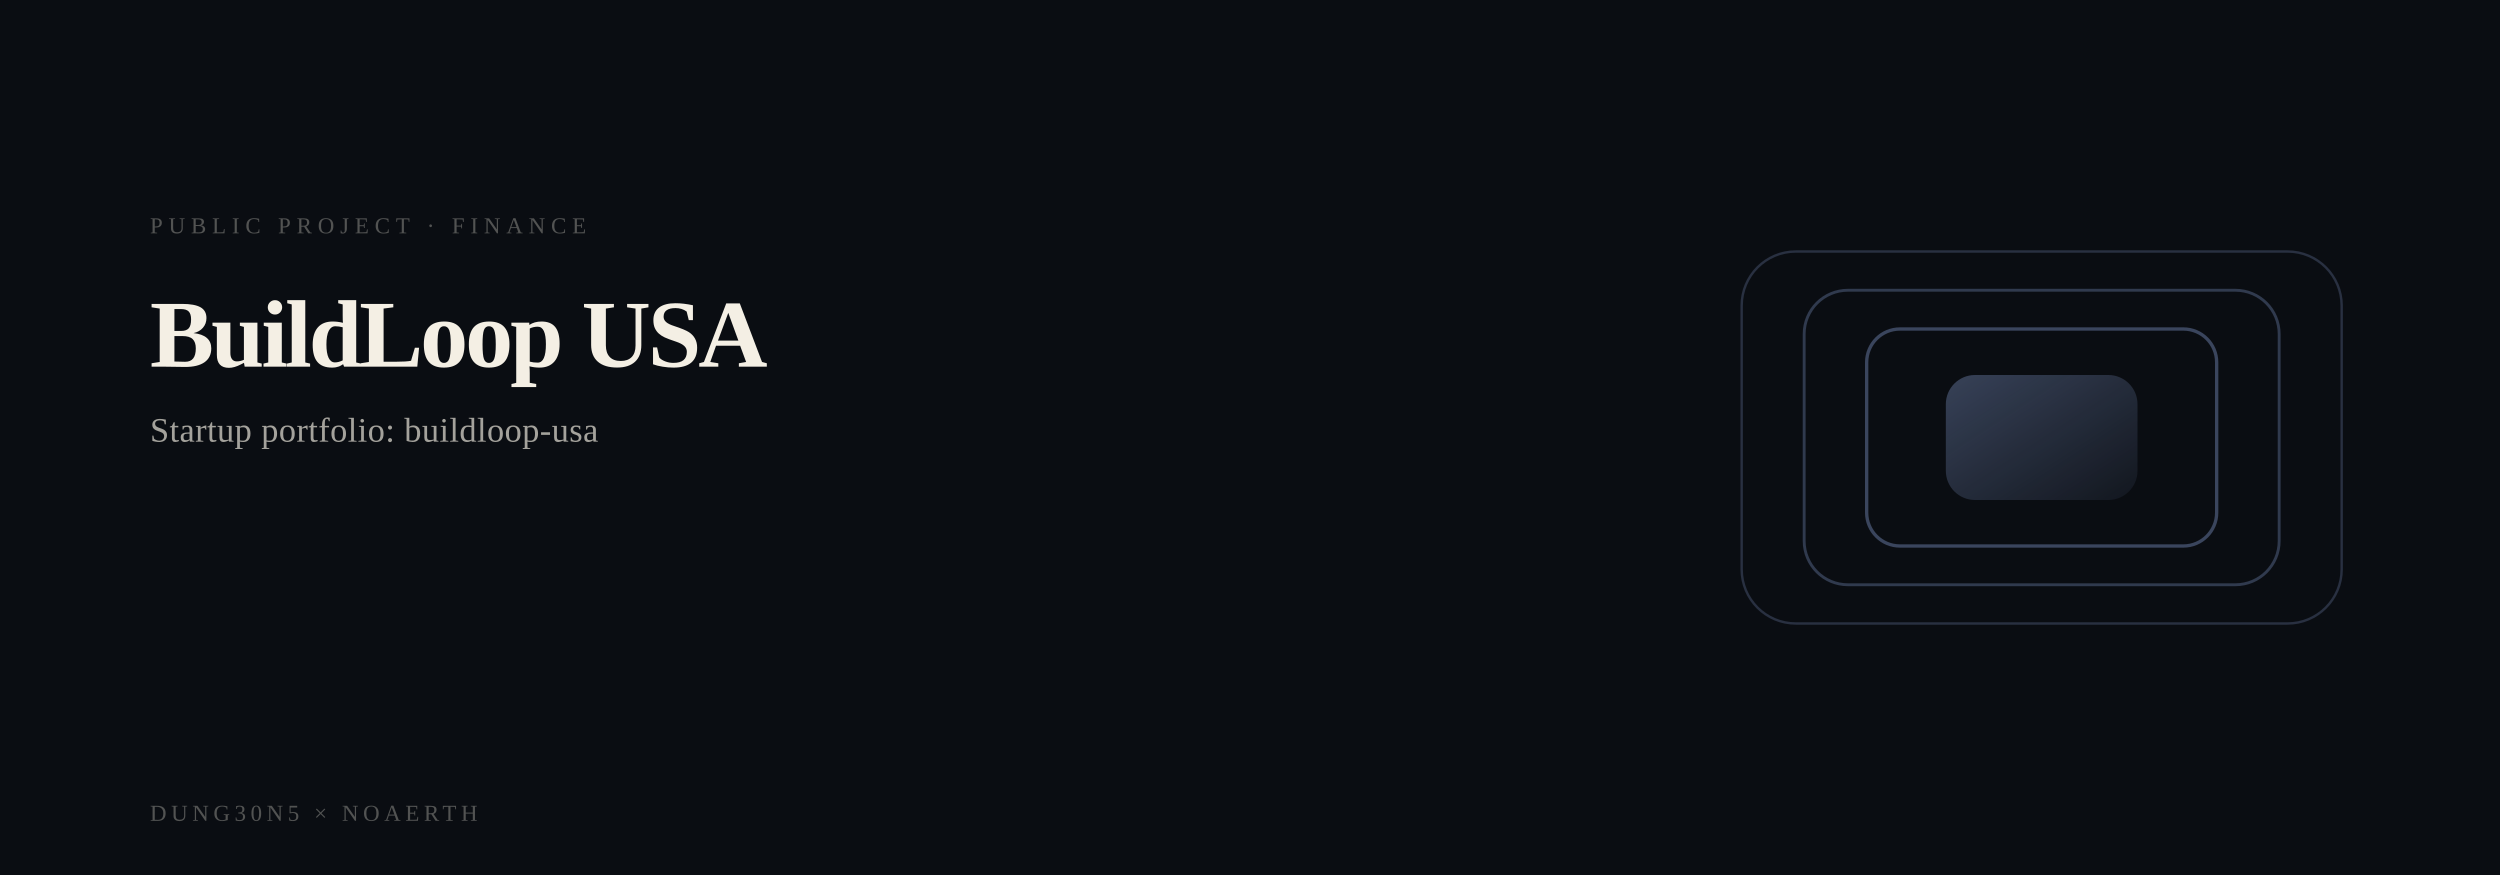
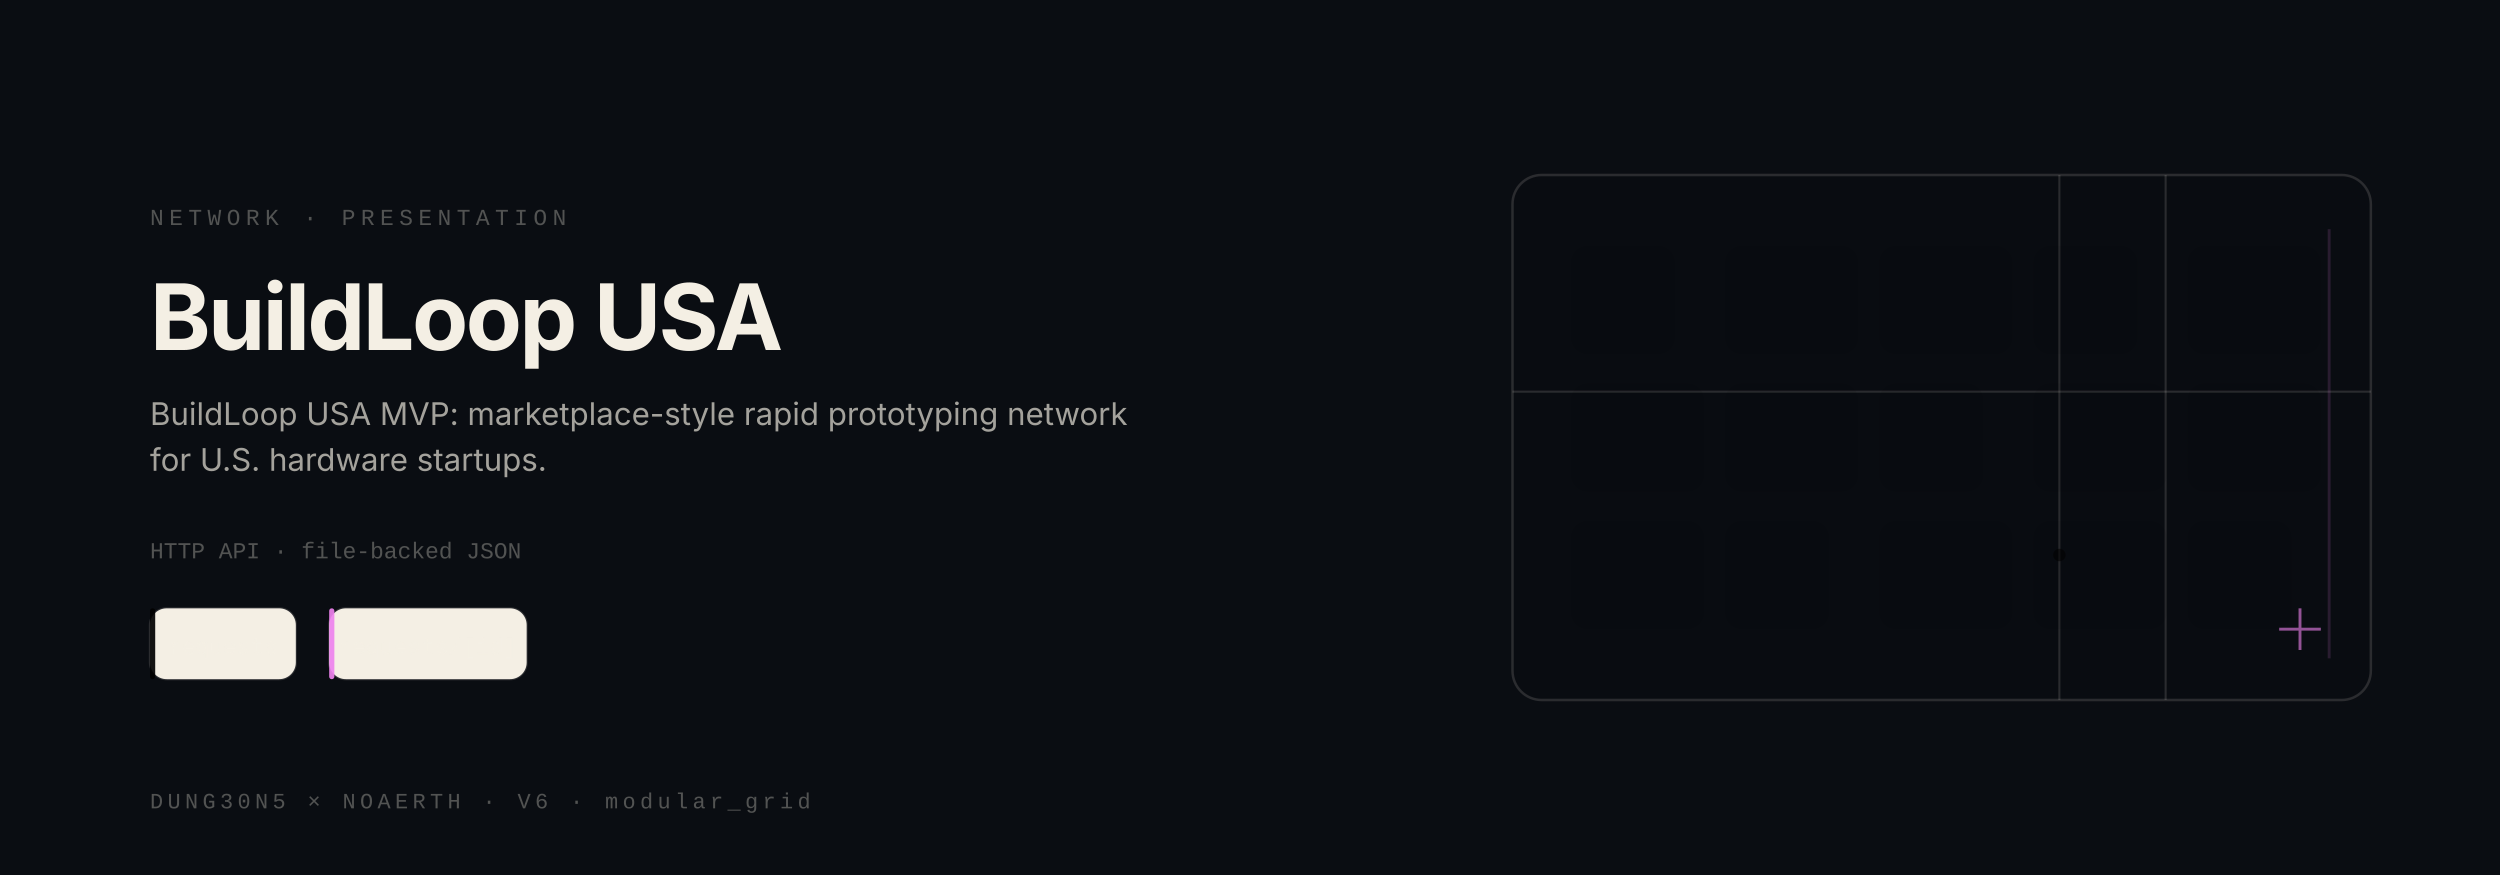
- <svg xmlns="http://www.w3.org/2000/svg" viewBox="0 0 1200 420" width="1200" height="420" role="img" aria-label="BuildLoop USA: ledger columns with allocation flow between them. Motion depicts capital enters, allocates across positions, and settles into an outcome.">
-   <defs>
-     <linearGradient id="hero-buildloop-usa-dark-a" x1="0" y1="0" x2="1" y2="1">
-       <stop offset="0" stop-color="#8fa8e0" stop-opacity="0.85" />
-       <stop offset="1" stop-color="#8fa8e0" stop-opacity="0.15" />
-     </linearGradient>
-   </defs>
+ <svg xmlns="http://www.w3.org/2000/svg" viewBox="0 0 1200 420" width="1200" height="420" role="img" aria-label="BuildLoop USA: a composed grid assembles and a sweep resolves it">
  <rect width="1200" height="420" fill="#0a0d12" />
-   <rect x="896" y="157.92" width="168" height="104.16" rx="16" fill="none" stroke="#8fa8e0" stroke-width="1.60" opacity="0.36" />
-   <rect x="866" y="139.32" width="228" height="141.36" rx="21" fill="none" stroke="#8fa8e0" stroke-width="1.38" opacity="0.29" />
-   <rect x="836" y="120.72" width="288" height="178.56" rx="26" fill="none" stroke="#8fa8e0" stroke-width="1.16" opacity="0.23" />
-   <rect x="934" y="180" width="92" height="60" rx="14" fill="url(#hero-buildloop-usa-dark-a)" opacity="0.40" />
-   <text x="72" y="112" fill="#f4efe44f" font-size="11" letter-spacing="2.8">PUBLIC PROJECT · FINANCE</text>
-   <text x="72" y="176" fill="#f4efe4" font-size="46" font-weight="660" letter-spacing="-1.4">BuildLoop USA</text>
-   <text x="72" y="212" fill="#f4efe4a8" font-size="16.5" letter-spacing="0.2">Startup portfolio: buildloop-usa</text>
-   <rect x="72" y="266" width="106" height="40" rx="9" fill="#f4efe4" fill-opacity="0.05" stroke="#f4efe424" stroke-width="1.1" opacity="0">
-     <animate attributeName="opacity" from="0" to="1" dur="0.5s" begin="0.50s" fill="freeze" />
-   </rect>
-   <rect x="72" y="266" width="2.5" height="40" rx="1.2" fill="#8fa8e0" opacity="0">
-     <animate attributeName="opacity" from="0" to="0.9" dur="0.5s" begin="0.50s" fill="freeze" />
-   </rect>
-   <text x="125" y="291" fill="#f4efe4" font-size="11.5" text-anchor="middle" font-family="ui-monospace,SFMono-Regular,Menlo,monospace" opacity="0">capital<animate attributeName="opacity" from="0" to="1" dur="0.5s" begin="0.65s" fill="freeze" />
-   </text>
-   <rect x="194" y="266" width="106" height="40" rx="9" fill="#f4efe4" fill-opacity="0.05" stroke="#f4efe424" stroke-width="1.1" opacity="0">
-     <animate attributeName="opacity" from="0" to="1" dur="0.5s" begin="1.00s" fill="freeze" />
-   </rect>
-   <rect x="194" y="266" width="2.5" height="40" rx="1.2" fill="#8fa8e0" opacity="0">
-     <animate attributeName="opacity" from="0" to="0.9" dur="0.5s" begin="1.00s" fill="freeze" />
-   </rect>
-   <text x="247" y="291" fill="#f4efe4" font-size="11.5" text-anchor="middle" font-family="ui-monospace,SFMono-Regular,Menlo,monospace" opacity="0">allocate<animate attributeName="opacity" from="0" to="1" dur="0.5s" begin="1.15s" fill="freeze" />
-   </text>
-   <rect x="316" y="266" width="106" height="40" rx="9" fill="#f4efe4" fill-opacity="0.05" stroke="#f4efe424" stroke-width="1.1" opacity="0">
-     <animate attributeName="opacity" from="0" to="1" dur="0.5s" begin="1.50s" fill="freeze" />
-   </rect>
-   <rect x="316" y="266" width="2.5" height="40" rx="1.2" fill="#8fa8e0" opacity="0">
-     <animate attributeName="opacity" from="0" to="0.9" dur="0.5s" begin="1.50s" fill="freeze" />
-   </rect>
-   <text x="369" y="291" fill="#f4efe4" font-size="11.5" text-anchor="middle" font-family="ui-monospace,SFMono-Regular,Menlo,monospace" opacity="0">mark<animate attributeName="opacity" from="0" to="1" dur="0.5s" begin="1.65s" fill="freeze" />
-   </text>
-   <rect x="438" y="266" width="106" height="40" rx="9" fill="#f4efe4" fill-opacity="0.05" stroke="#f4efe424" stroke-width="1.1" opacity="0">
-     <animate attributeName="opacity" from="0" to="1" dur="0.5s" begin="2.00s" fill="freeze" />
-   </rect>
-   <rect x="438" y="266" width="2.5" height="40" rx="1.2" fill="#e7c27a" opacity="0">
-     <animate attributeName="opacity" from="0" to="0.9" dur="0.5s" begin="2.00s" fill="freeze" />
-   </rect>
-   <text x="491" y="291" fill="#f4efe4" font-size="11.5" text-anchor="middle" font-family="ui-monospace,SFMono-Regular,Menlo,monospace" opacity="0">settle<animate attributeName="opacity" from="0" to="1" dur="0.5s" begin="2.15s" fill="freeze" />
-   </text>
-   <text x="72" y="394" fill="#f4efe44f" font-size="11" letter-spacing="2.2">DUNG30N5 × NOAERTH</text>
+   <text x="72" y="108" font-family="ui-monospace, SFMono-Regular, Menlo, Monaco, Consolas, 'Liberation Mono', monospace" font-size="11" letter-spacing="2.6" fill="#f4efe44f">NETWORK · PRESENTATION</text>
+   <text x="72" y="168" font-family="-apple-system, BlinkMacSystemFont, 'Segoe UI', Inter, Helvetica, Arial, sans-serif" font-size="44" font-weight="660" letter-spacing="-1.2" fill="#f4efe4">BuildLoop USA</text>
+   <text x="72" y="204" font-family="-apple-system, BlinkMacSystemFont, 'Segoe UI', Inter, Helvetica, Arial, sans-serif" font-size="15" fill="#f4efe4a8">BuildLoop USA MVP: marketplace-style rapid prototyping network</text>
+   <text x="72" y="226" font-family="-apple-system, BlinkMacSystemFont, 'Segoe UI', Inter, Helvetica, Arial, sans-serif" font-size="15" fill="#f4efe4a8">for U.S. hardware startups.</text>
+   <text x="72" y="268" font-family="ui-monospace, SFMono-Regular, Menlo, Monaco, Consolas, 'Liberation Mono', monospace" font-size="11" fill="#f4efe44f">HTTP API · file-backed JSON</text>
+   <rect x="72.0" y="292.0" width="70.0" height="34.0" rx="8" fill="#f4efe4" stroke="#f4efe424" stroke-width="1.1" />
+   <rect x="72.0" y="292.0" width="2.5" height="34.0" rx="1.2" fill="mint" opacity="0.92" />
+   <text x="107.0" y="314" font-family="ui-monospace, SFMono-Regular, Menlo, Monaco, Consolas, 'Liberation Mono', monospace" font-size="11" fill="#f4efe4" fill-opacity="0.82" text-anchor="middle">requests</text>
+   <rect x="158.0" y="292.0" width="94.8" height="34.0" rx="8" fill="#f4efe4" stroke="#f4efe424" stroke-width="1.1" />
+   <rect x="158.0" y="292.0" width="2.5" height="34.0" rx="1.2" fill="violet" opacity="0.92" />
+   <text x="205.4" y="314" font-family="ui-monospace, SFMono-Regular, Menlo, Monaco, Consolas, 'Liberation Mono', monospace" font-size="11" fill="#f4efe4" fill-opacity="0.82" text-anchor="middle">requests/[id]</text>
+   <rect x="726.0" y="84.0" width="412.0" height="252.0" rx="14" fill="mint" fill-opacity="0.06" />
+   <rect x="729.0" y="87.0" width="406.0" height="246.0" rx="12" fill="none" stroke="mint" stroke-width="1" stroke-opacity="0.18" />
+   <rect x="726.0" y="84.0" width="412.0" height="252.0" rx="14" fill="none" stroke="#f4efe424" stroke-width="1.2" />
+   <line x1="988.5" y1="84.0" x2="988.5" y2="336.0" stroke="#f4efe424" stroke-width="1" />
+   <line x1="1039.5" y1="84.0" x2="1039.5" y2="336.0" stroke="#f4efe424" stroke-width="1" />
+   <line x1="726.0" y1="188.0" x2="1138.0" y2="188.0" stroke="#f4efe424" stroke-width="1" />
+   <circle cx="988.5" cy="266.4" r="3" fill="mint" opacity="0.55" />
+   <rect x="734.0" y="92.0" width="396.0" height="236.0" rx="12" fill="none" stroke="mint" stroke-width="1" stroke-opacity="0.22" />
+   <path d="M1094.0 302.0 h20 M1104.0 292.0 v20" stroke="violet" stroke-width="1.4" opacity="0.6" />
+   <rect x="754" y="118" width="50" height="52" rx="8" fill="mint" fill-opacity="0.08" stroke="mint" stroke-width="1" stroke-opacity="0.4" opacity="0.85" />
+   <rect x="828" y="118" width="64" height="52" rx="8" fill="mint" fill-opacity="0.08" stroke="mint" stroke-width="1" stroke-opacity="0.4" opacity="0.85" />
+   <rect x="902" y="118" width="64" height="52" rx="8" fill="mint" fill-opacity="0.08" stroke="mint" stroke-width="1" stroke-opacity="0.4" opacity="0.85" />
+   <rect x="976" y="118" width="50" height="52" rx="8" fill="mint" fill-opacity="0.08" stroke="mint" stroke-width="1" stroke-opacity="0.4" opacity="0.85" />
+   <rect x="1050" y="118" width="64" height="52" rx="8" fill="mint" fill-opacity="0.08" stroke="mint" stroke-width="1" stroke-opacity="0.4" opacity="0.85" />
+   <rect x="754" y="184" width="64" height="52" rx="8" fill="mint" fill-opacity="0.08" stroke="mint" stroke-width="1" stroke-opacity="0.4" opacity="0.85" />
+   <rect x="828" y="184" width="64" height="52" rx="8" fill="mint" fill-opacity="0.08" stroke="mint" stroke-width="1" stroke-opacity="0.4" opacity="0.85" />
+   <rect x="902" y="184" width="50" height="52" rx="8" fill="mint" fill-opacity="0.08" stroke="mint" stroke-width="1" stroke-opacity="0.4" opacity="0.85" />
+   <rect x="976" y="184" width="64" height="52" rx="8" fill="mint" fill-opacity="0.08" stroke="mint" stroke-width="1" stroke-opacity="0.4" opacity="0.85" />
+   <rect x="1050" y="184" width="64" height="52" rx="8" fill="mint" fill-opacity="0.08" stroke="mint" stroke-width="1" stroke-opacity="0.4" opacity="0.85" />
+   <rect x="754" y="250" width="64" height="52" rx="8" fill="mint" fill-opacity="0.08" stroke="mint" stroke-width="1" stroke-opacity="0.4" opacity="0.85" />
+   <rect x="828" y="250" width="50" height="52" rx="8" fill="mint" fill-opacity="0.08" stroke="mint" stroke-width="1" stroke-opacity="0.4" opacity="0.85" />
+   <rect x="902" y="250" width="64" height="52" rx="8" fill="mint" fill-opacity="0.08" stroke="mint" stroke-width="1" stroke-opacity="0.4" opacity="0.85" />
+   <rect x="976" y="250" width="64" height="52" rx="8" fill="mint" fill-opacity="0.08" stroke="mint" stroke-width="1" stroke-opacity="0.4" opacity="0.85" />
+   <rect x="1050" y="250" width="50" height="52" rx="8" fill="mint" fill-opacity="0.08" stroke="mint" stroke-width="1" stroke-opacity="0.4" opacity="0.85" />
+   <line x1="1118" y1="110" x2="1118" y2="316" stroke="violet" stroke-width="1.4" opacity="0.14" />
+   <text x="72" y="388" font-family="ui-monospace, SFMono-Regular, Menlo, Monaco, Consolas, 'Liberation Mono', monospace" font-size="10.5" letter-spacing="2.1" fill="#f4efe44f">DUNG30N5 × NOAERTH · V6 · modular_grid</text>
</svg>
